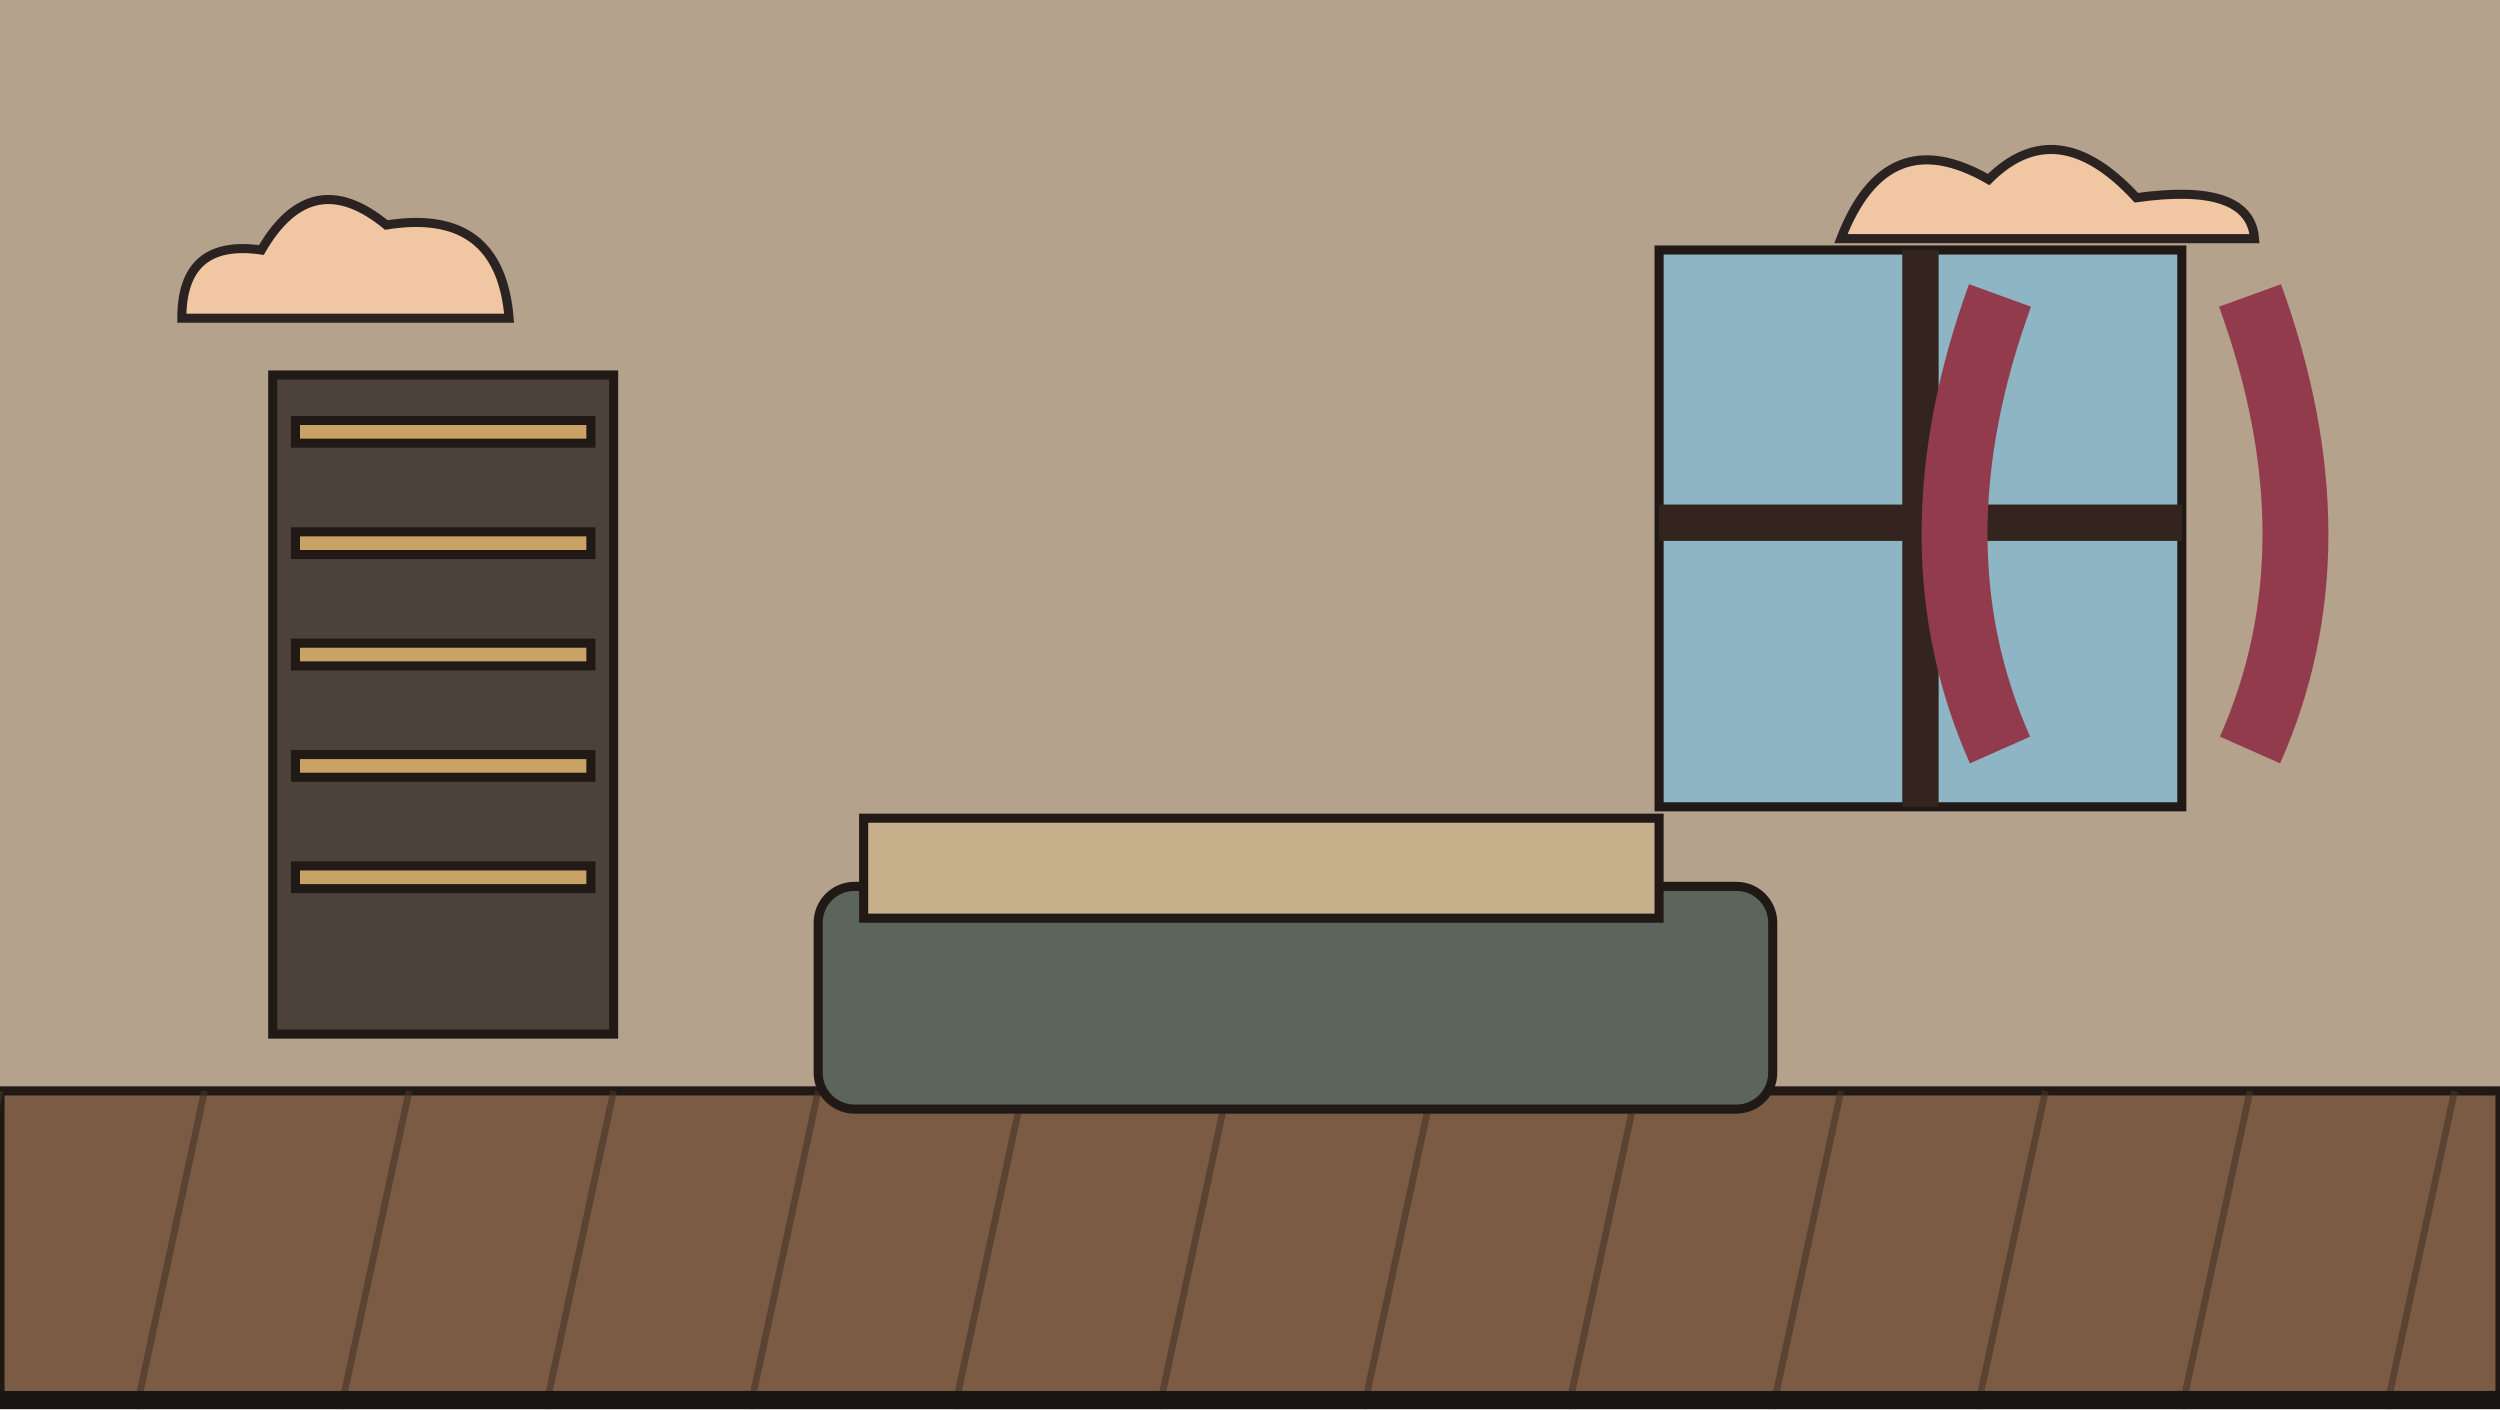
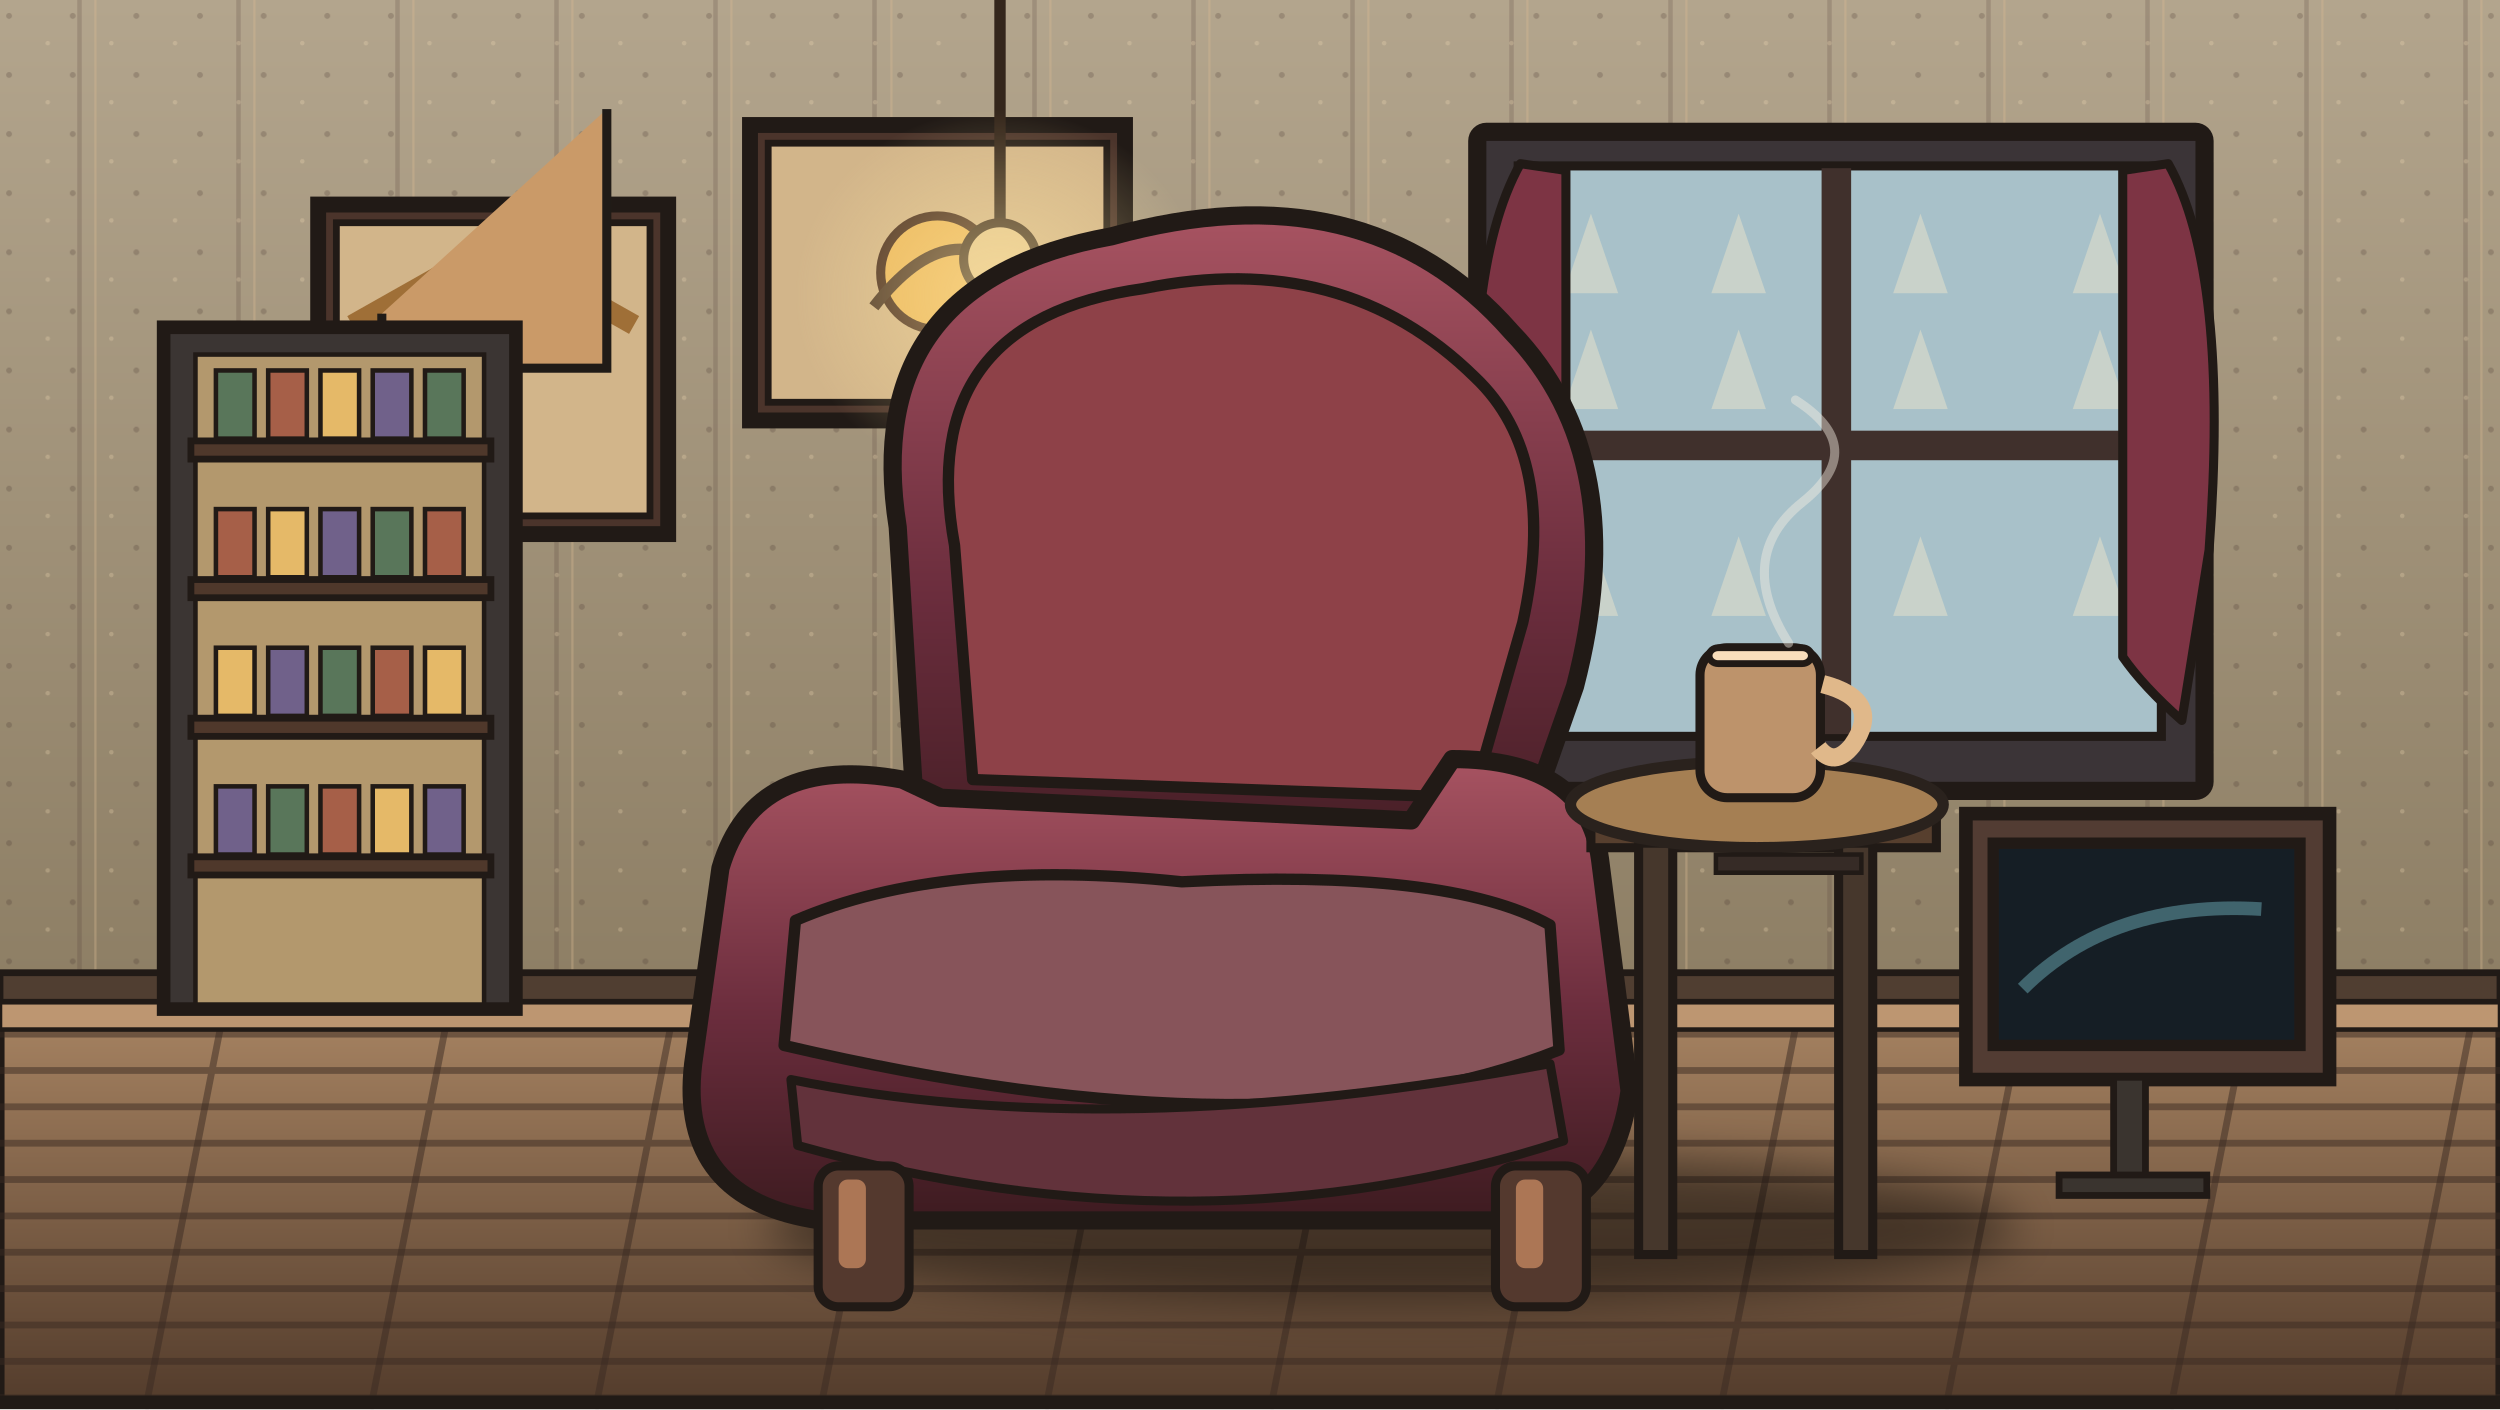
<svg xmlns="http://www.w3.org/2000/svg" viewBox="0 0 1100 620" preserveAspectRatio="xMidYMid slice">
-   <rect width="1100" height="620" fill="#b4a28d" />
-   <g fill="#f0c7a2" stroke="#2a2322" stroke-width="4">
-     <path d="M80 140q0-35 35-30q22-38 55-11q50-8 54 41z" />
-     <path d="M810 105q20-52 65-26q30-30 65 8q50-7 52 18z" />
-   </g>
-   <rect x="0" y="480" width="1100" height="140" fill="#7b5b43" stroke="#201916" stroke-width="4" />
-   <path d="M0 480l-30 140" stroke="#453327" stroke-width="3" opacity=".6" />
-   <path d="M90 480l-30 140" stroke="#453327" stroke-width="3" opacity=".6" />
-   <path d="M180 480l-30 140" stroke="#453327" stroke-width="3" opacity=".6" />
-   <path d="M270 480l-30 140" stroke="#453327" stroke-width="3" opacity=".6" />
-   <path d="M360 480l-30 140" stroke="#453327" stroke-width="3" opacity=".6" />
-   <path d="M450 480l-30 140" stroke="#453327" stroke-width="3" opacity=".6" />
-   <path d="M540 480l-30 140" stroke="#453327" stroke-width="3" opacity=".6" />
-   <path d="M630 480l-30 140" stroke="#453327" stroke-width="3" opacity=".6" />
-   <path d="M720 480l-30 140" stroke="#453327" stroke-width="3" opacity=".6" />
-   <path d="M810 480l-30 140" stroke="#453327" stroke-width="3" opacity=".6" />
-   <path d="M900 480l-30 140" stroke="#453327" stroke-width="3" opacity=".6" />
-   <path d="M990 480l-30 140" stroke="#453327" stroke-width="3" opacity=".6" />
-   <path d="M1080 480l-30 140" stroke="#453327" stroke-width="3" opacity=".6" />
-   <rect x="730" y="110" width="230" height="245" fill="#8db5c4" stroke="#201916" stroke-width="4" />
-   <path d="M845 110v245M730 230h230" stroke="#33251d" stroke-width="16" />
-   <rect x="360" y="390" width="420" height="98" fill="#5c655b" stroke="#201916" stroke-width="4" rx="16" />
-   <rect x="380" y="360" width="350" height="44" fill="#c7b18c" stroke="#201916" stroke-width="4" />
-   <rect x="120" y="165" width="150" height="290" fill="#4c423b" stroke="#201916" stroke-width="4" />
-   <rect x="130" y="185" width="130" height="10" fill="#c9a366" stroke="#201916" stroke-width="4" />
-   <rect x="130" y="234" width="130" height="10" fill="#c9a366" stroke="#201916" stroke-width="4" />
-   <rect x="130" y="283" width="130" height="10" fill="#c9a366" stroke="#201916" stroke-width="4" />
-   <rect x="130" y="332" width="130" height="10" fill="#c9a366" stroke="#201916" stroke-width="4" />
-   <rect x="130" y="381" width="130" height="10" fill="#c9a366" stroke="#201916" stroke-width="4" />
-   <path d="M880 130q-40 110 0 200M990 130q40 110 0 200" stroke="#923b4c" stroke-width="29" fill="none" />
-   <path d="M0 618H1100" stroke="#191514" stroke-width="12" />
+   <defs>
+     <linearGradient id="wall" x2="0" y2="1">
+       <stop stop-color="#b4a68e" />
+       <stop offset="1" stop-color="#8b7c62" />
+     </linearGradient>
+     <linearGradient id="floor" x2="0" y2="1">
+       <stop stop-color="#a98563" />
+       <stop offset="1" stop-color="#523b2b" />
+     </linearGradient>
+     <linearGradient id="couch" x2="0" y2="1">
+       <stop stop-color="#a75361" />
+       <stop offset=".55" stop-color="#6b2d3d" />
+       <stop offset="1" stop-color="#3d1b20" />
+     </linearGradient>
+     <radialGradient id="lamp">
+       <stop stop-color="#ffe6a2" stop-opacity=".56" />
+       <stop offset="1" stop-color="#ffe6a2" stop-opacity="0" />
+     </radialGradient>
+     <pattern id="dots" width="28" height="26" patternUnits="userSpaceOnUse">
+       <circle cx="4" cy="7" r="1.3" fill="#3f2d29" opacity=".22" />
+       <circle cx="21" cy="19" r="1" fill="#f8e1b8" opacity=".25" />
+     </pattern>
+     <pattern id="stripe" width="70" height="100" patternUnits="userSpaceOnUse">
+       <path d="M35 0v100" stroke="#4b3833" stroke-opacity=".2" stroke-width="2" />
+       <path d="M42 0v100" stroke="#d9b993" stroke-opacity=".35" stroke-width="1" />
+     </pattern>
+     <filter id="shadow" x="-40%" y="-40%" width="180%" height="180%">
+       <feGaussianBlur stdDeviation="10" />
+     </filter>
+   </defs>
+   <rect x="-10" y="-10" width="1120" height="472" rx="0" fill="url(#wall)" stroke="#211a16" stroke-width="5" />
+   <rect x="0" y="0" width="1100" height="460" rx="0" fill="url(#stripe)" stroke="#211a16" stroke-width="0" />
+   <rect x="0" y="0" width="1100" height="460" rx="0" fill="url(#dots)" stroke="#211a16" stroke-width="0" />
+   <path d="M0 440L1100 440v180H0Z" fill="url(#floor)" stroke="#211a16" stroke-width="4" stroke-linejoin="round" />
+   <path d="M0 442L-35 620M0 455H1100" fill="none" stroke="#3a2b22" stroke-opacity=".5" stroke-width="3" />
+   <path d="M99 442L64 620M0 471H1100" fill="none" stroke="#3a2b22" stroke-opacity=".5" stroke-width="3" />
+   <path d="M198 442L163 620M0 487H1100" fill="none" stroke="#3a2b22" stroke-opacity=".5" stroke-width="3" />
+   <path d="M297 442L262 620M0 503H1100" fill="none" stroke="#3a2b22" stroke-opacity=".5" stroke-width="3" />
+   <path d="M396 442L361 620M0 519H1100" fill="none" stroke="#3a2b22" stroke-opacity=".5" stroke-width="3" />
+   <path d="M495 442L460 620M0 535H1100" fill="none" stroke="#3a2b22" stroke-opacity=".5" stroke-width="3" />
+   <path d="M594 442L559 620M0 551H1100" fill="none" stroke="#3a2b22" stroke-opacity=".5" stroke-width="3" />
+   <path d="M693 442L658 620M0 567H1100" fill="none" stroke="#3a2b22" stroke-opacity=".5" stroke-width="3" />
+   <path d="M792 442L757 620M0 583H1100" fill="none" stroke="#3a2b22" stroke-opacity=".5" stroke-width="3" />
+   <path d="M891 442L856 620M0 599H1100" fill="none" stroke="#3a2b22" stroke-opacity=".5" stroke-width="3" />
+   <path d="M990 442L955 620M0 615H1100" fill="none" stroke="#3a2b22" stroke-opacity=".5" stroke-width="3" />
+   <path d="M1089 442L1054 620M0 631H1100" fill="none" stroke="#3a2b22" stroke-opacity=".5" stroke-width="3" />
+   <rect x="0" y="428" width="1100" height="13" rx="0" fill="#503e31" stroke="#211a16" stroke-width="3" />
+   <rect x="0" y="441" width="1100" height="12" rx="0" fill="#bd9671" stroke="#211a16" stroke-width="2" />
+   <rect x="650" y="58" width="320" height="290" rx="4" fill="#3b3437" stroke="#211a16" stroke-width="8" />
+   <rect x="668" y="73" width="283" height="251" rx="0" fill="#a8c1c9" stroke="#211a16" stroke-width="4" />
+   <path d="M808 74v249M668 196h282" stroke="#40302c" stroke-width="13" />
+   <path d="M688 129l12-35 12 35" fill="#e3e0ca" opacity=".55" />
+   <path d="M688 180l12-35 12 35" fill="#e3e0ca" opacity=".55" />
+   <path d="M688 271l12-35 12 35" fill="#e3e0ca" opacity=".55" />
+   <path d="M753 129l12-35 12 35" fill="#e3e0ca" opacity=".55" />
+   <path d="M753 180l12-35 12 35" fill="#e3e0ca" opacity=".55" />
+   <path d="M753 271l12-35 12 35" fill="#e3e0ca" opacity=".55" />
+   <path d="M833 129l12-35 12 35" fill="#e3e0ca" opacity=".55" />
+   <path d="M833 180l12-35 12 35" fill="#e3e0ca" opacity=".55" />
+   <path d="M833 271l12-35 12 35" fill="#e3e0ca" opacity=".55" />
+   <path d="M912 129l12-35 12 35" fill="#e3e0ca" opacity=".55" />
+   <path d="M912 180l12-35 12 35" fill="#e3e0ca" opacity=".55" />
+   <path d="M912 271l12-35 12 35" fill="#e3e0ca" opacity=".55" />
+   <path d="M669 72q-27 48-18 170l12 75q17-15 26-28V75Z" fill="#7d3444" stroke="#211a16" stroke-width="4" stroke-linejoin="round" />
+   <path d="M954 72q27 48 18 170l-12 75q-17-15-26-28V75Z" fill="#7d3444" stroke="#211a16" stroke-width="4" stroke-linejoin="round" />
+   <rect x="140" y="90" width="154" height="145" rx="0" fill="#4b342b" stroke="#211a16" stroke-width="7" />
+   <rect x="148" y="98" width="138" height="129" rx="0" fill="#d2b58a" stroke="#211a16" stroke-width="3" />
+   <path d="M155 143l62.0-35 62.0 35" fill="none" stroke="#9f6f37" stroke-width="9" />
+   <path d="M168 138v24h99V48" fill="#ca9a68" stroke="#201b17" stroke-width="4" />
+   <rect x="330" y="55" width="165" height="130" rx="0" fill="#4b342b" stroke="#211a16" stroke-width="7" />
+   <rect x="338" y="63" width="149" height="114" rx="0" fill="#d2b58a" stroke="#211a16" stroke-width="3" />
+   <circle cx="412.5" cy="120.0" r="25" fill="#ebb75a" stroke="#452a1d" stroke-width="4" />
+   <path d="M384.5 135.0q35-45 65-10" fill="none" stroke="#4b3526" stroke-width="5" />
+   <rect x="72" y="144" width="155" height="300" rx="0" fill="#3b3533" stroke="#211a16" stroke-width="6" />
+   <rect x="86" y="156" width="127" height="286" rx="0" fill="#b3986d" stroke="#211a16" stroke-width="2" />
+   <rect x="84" y="194" width="132" height="8" rx="0" fill="#4f382b" stroke="#211a16" stroke-width="3" />
+   <rect x="95" y="163" width="17" height="30" rx="0" fill="#59765a" stroke="#211a16" stroke-width="2" />
+   <rect x="118" y="163" width="17" height="30" rx="0" fill="#a65f48" stroke="#211a16" stroke-width="2" />
+   <rect x="141" y="163" width="17" height="30" rx="0" fill="#e5b968" stroke="#211a16" stroke-width="2" />
+   <rect x="164" y="163" width="17" height="30" rx="0" fill="#70618a" stroke="#211a16" stroke-width="2" />
+   <rect x="187" y="163" width="17" height="30" rx="0" fill="#59765a" stroke="#211a16" stroke-width="2" />
+   <rect x="84" y="255" width="132" height="8" rx="0" fill="#4f382b" stroke="#211a16" stroke-width="3" />
+   <rect x="95" y="224" width="17" height="30" rx="0" fill="#a65f48" stroke="#211a16" stroke-width="2" />
+   <rect x="118" y="224" width="17" height="30" rx="0" fill="#e5b968" stroke="#211a16" stroke-width="2" />
+   <rect x="141" y="224" width="17" height="30" rx="0" fill="#70618a" stroke="#211a16" stroke-width="2" />
+   <rect x="164" y="224" width="17" height="30" rx="0" fill="#59765a" stroke="#211a16" stroke-width="2" />
+   <rect x="187" y="224" width="17" height="30" rx="0" fill="#a65f48" stroke="#211a16" stroke-width="2" />
+   <rect x="84" y="316" width="132" height="8" rx="0" fill="#4f382b" stroke="#211a16" stroke-width="3" />
+   <rect x="95" y="285" width="17" height="30" rx="0" fill="#e5b968" stroke="#211a16" stroke-width="2" />
+   <rect x="118" y="285" width="17" height="30" rx="0" fill="#70618a" stroke="#211a16" stroke-width="2" />
+   <rect x="141" y="285" width="17" height="30" rx="0" fill="#59765a" stroke="#211a16" stroke-width="2" />
+   <rect x="164" y="285" width="17" height="30" rx="0" fill="#a65f48" stroke="#211a16" stroke-width="2" />
+   <rect x="187" y="285" width="17" height="30" rx="0" fill="#e5b968" stroke="#211a16" stroke-width="2" />
+   <rect x="84" y="377" width="132" height="8" rx="0" fill="#4f382b" stroke="#211a16" stroke-width="3" />
+   <rect x="95" y="346" width="17" height="30" rx="0" fill="#70618a" stroke="#211a16" stroke-width="2" />
+   <rect x="118" y="346" width="17" height="30" rx="0" fill="#59765a" stroke="#211a16" stroke-width="2" />
+   <rect x="141" y="346" width="17" height="30" rx="0" fill="#a65f48" stroke="#211a16" stroke-width="2" />
+   <rect x="164" y="346" width="17" height="30" rx="0" fill="#e5b968" stroke="#211a16" stroke-width="2" />
+   <rect x="187" y="346" width="17" height="30" rx="0" fill="#70618a" stroke="#211a16" stroke-width="2" />
+   <path d="M440 0V105" stroke="#34261c" stroke-width="5" />
+   <circle cx="440" cy="114" r="16" fill="#e3c68f" stroke="#39291d" stroke-width="4" />
+   <ellipse cx="440" cy="130" rx="90" ry="82" fill="url(#lamp)" />
+   <ellipse cx="612" cy="540" rx="275" ry="33" fill="#00000070" filter="url(#shadow)" />
+   <path d="M395 232q-17-108 94-128 112-31 176 42 54 56 28 156l-34 97-254-4Z" fill="url(#couch)" stroke="#211a16" stroke-width="8" stroke-linejoin="round" />
+   <path d="M420 240q-18-99 83-113 88-18 146 39 37 35 21 108l-22 77-220-8Z" fill="#8e4148" stroke="#211a16" stroke-width="5" stroke-linejoin="round" />
+   <path d="M397 343q-65-12-80 39l-12 86q-7 60 56 69h300q48-1 56-57l-13-102q-6-44-65-44l-18 27-207-10Z" fill="url(#couch)" stroke="#211a16" stroke-width="8" stroke-linejoin="round" />
+   <path d="M350 405q65-28 170-17 117-6 162 19l4 55q-123 49-341-2Z" fill="#87545a" stroke="#211a16" stroke-width="5" stroke-linejoin="round" />
+   <path d="M348 475q142 29 334-7l6 34q-159 52-337 2Z" fill="#62323b" stroke="#211a16" stroke-width="4" stroke-linejoin="round" />
+   <rect x="360" y="513" width="40" height="62" rx="9" fill="#54392e" stroke="#211a16" stroke-width="4" />
+   <rect x="369" y="519" width="12" height="39" rx="4" fill="#ac7655" stroke="#211a16" stroke-width="0" />
+   <rect x="658" y="513" width="40" height="62" rx="9" fill="#54392e" stroke="#211a16" stroke-width="4" />
+   <rect x="667" y="519" width="12" height="39" rx="4" fill="#ac7655" stroke="#211a16" stroke-width="0" />
+   <rect x="700" y="355" width="152" height="18" rx="0" fill="#573f2e" stroke="#211a16" stroke-width="4" />
+   <rect x="721" y="371" width="15" height="181" rx="0" fill="#46372c" stroke="#211a16" stroke-width="4" />
+   <rect x="809" y="371" width="15" height="181" rx="0" fill="#46372c" stroke="#211a16" stroke-width="4" />
+   <ellipse cx="773" cy="354" rx="82" ry="19" fill="#a57f53" stroke="#2a221d" stroke-width="5" />
+   <rect x="748" y="285" width="53" height="66" rx="12" fill="#bd936b" stroke="#211a16" stroke-width="4" />
+   <rect x="752" y="285" width="45" height="7" rx="4" fill="#f9debc" stroke="#211a16" stroke-width="3" />
+   <path d="M802 301q27 7 13 27-8 10-15 1" fill="none" stroke="#e0b88a" stroke-width="8" />
+   <path d="M787 283q-24-38 6-62t-3-45" fill="none" stroke="#f4eee3" stroke-opacity=".45" stroke-width="4" stroke-linecap="round" />
+   <rect x="755" y="376" width="64" height="8" rx="0" fill="#362b26" stroke="#211a16" stroke-width="2" />
+   <rect x="865" y="358" width="160" height="117" rx="0" fill="#523c33" stroke="#211a16" stroke-width="6" />
+   <rect x="877" y="371" width="135" height="89" rx="0" fill="#151e25" stroke="#211a16" stroke-width="5" />
+   <path d="M890 435q39-39 105-35" fill="none" stroke="#52818b" stroke-width="6" opacity=".7" />
+   <rect x="930" y="474" width="14" height="44" rx="0" fill="#3a342f" stroke="#211a16" stroke-width="3" />
+   <rect x="906" y="517" width="65" height="9" rx="0" fill="#3a342f" stroke="#211a16" stroke-width="3" />
+   <path d="M0 619H1100" stroke="#211a16" stroke-width="10" />
</svg>
